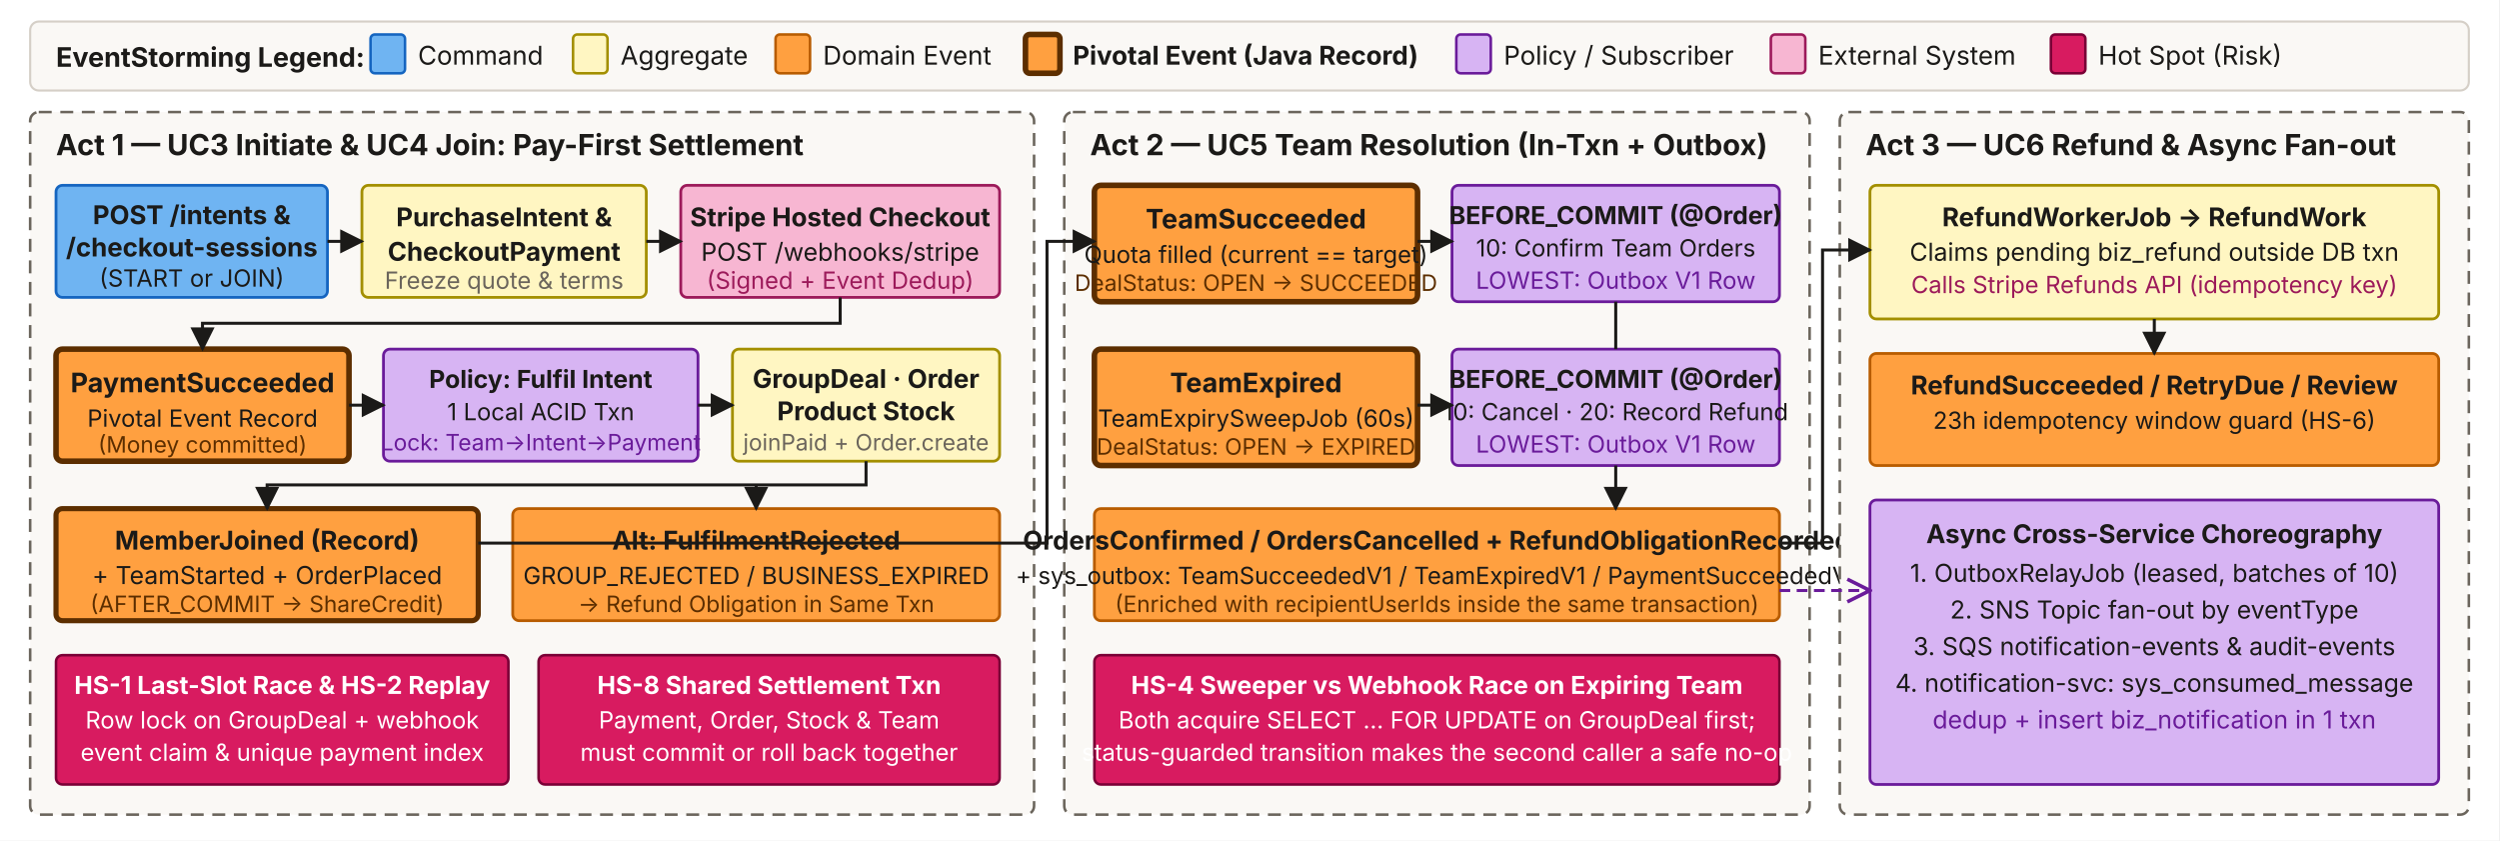
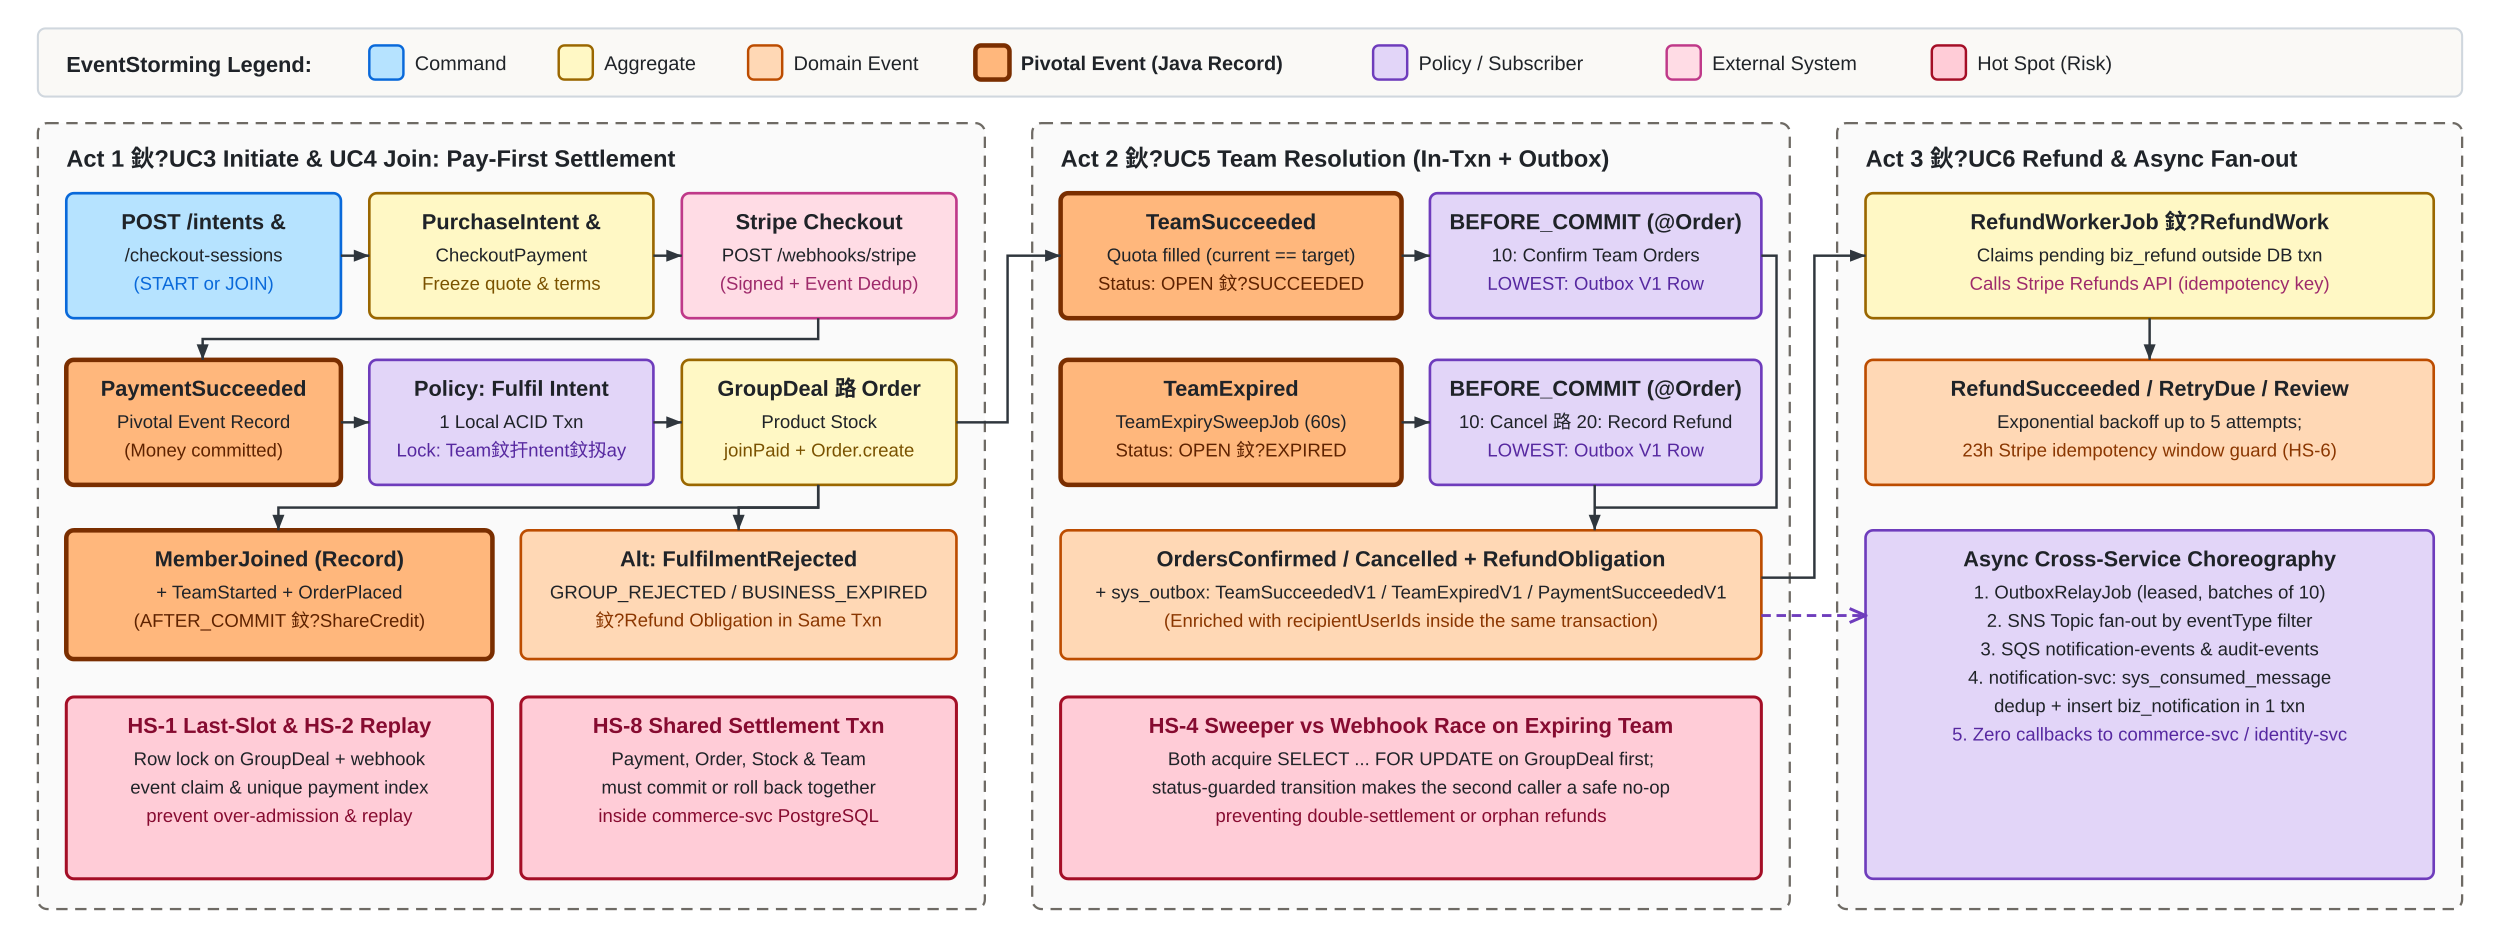
- <svg xmlns="http://www.w3.org/2000/svg" viewBox="0 0 1160 390" width="1160" height="390" font-family="Inter, Helvetica, Arial, sans-serif">
+ <svg xmlns="http://www.w3.org/2000/svg" viewBox="0 0 1320 500" width="100%" height="100%">
+   <rect width="1320" height="500" fill="#FFFFFF" />
  <defs>
-     <marker id="esArr" viewBox="0 0 10 10" refX="9" refY="5" markerWidth="8" markerHeight="8" orient="auto-start-reverse">
-       <path d="M0,0 L10,5 L0,10 z" fill="#1B1A18" />
+     <style>
+       text { font-family: Arial, Helvetica, sans-serif; fill: #1F2328; }
+       .title { font-size: 13px; font-weight: bold; }
+       .h1 { font-size: 12.5px; font-weight: bold; }
+       .h2 { font-size: 11.5px; font-weight: bold; }
+       .stereo { font-size: 10px; fill: #57606A; }
+       .body { font-size: 10.5px; fill: #1F2328; }
+       .small { font-size: 9.8px; fill: #57606A; }
+       .code { font-family: Consolas, 'Courier New', monospace; font-size: 9.8px; fill: #1F2328; }
+     </style>
+     <marker id="arrow-solid" viewBox="0 0 10 10" refX="9" refY="5" markerWidth="7" markerHeight="7" orient="auto-start-reverse">
+       <path d="M 0 1.5 L 9 5 L 0 8.5 z" fill="#2F363D" />
    </marker>
-     <marker id="esOpen" viewBox="0 0 12 12" refX="11" refY="6" markerWidth="9" markerHeight="9" orient="auto-start-reverse">
-       <path d="M1,1 L11,6 L1,11" fill="none" stroke="#6A1B9A" stroke-width="1.6" />
+     <marker id="arrow-open" viewBox="0 0 10 10" refX="9" refY="5" markerWidth="7" markerHeight="7" orient="auto-start-reverse">
+       <path d="M 1 1.5 L 9 5 L 1 8.5" fill="none" stroke="#2F363D" stroke-width="1.5" />
+     </marker>
+     <marker id="arrow-red" viewBox="0 0 10 10" refX="9" refY="5" markerWidth="7" markerHeight="7" orient="auto-start-reverse">
+       <path d="M 0 1.5 L 9 5 L 0 8.5 z" fill="#C93B2B" />
+     </marker>
+     <marker id="arrow-purple" viewBox="0 0 10 10" refX="9" refY="5" markerWidth="7" markerHeight="7" orient="auto-start-reverse">
+       <path d="M 1 1.5 L 9 5 L 1 8.5" fill="none" stroke="#6E3CBC" stroke-width="1.5" />
+     </marker>
+     <marker id="diamond-black" viewBox="0 0 12 12" refX="1" refY="6" markerWidth="8" markerHeight="8" orient="auto">
+       <polygon points="1,6 6,2 11,6 6,10" fill="#1F2328" stroke="#1F2328" stroke-width="1" />
    </marker>
  </defs>
-   <rect x="0" y="0" width="1160" height="390" fill="#FFFFFF" />
-   <rect x="14" y="10" width="1132" height="32" rx="4" fill="#FAF8F5" stroke="#D5CFC7" stroke-width="1" />
-   <text x="26" y="31" font-size="12.5" font-weight="700" fill="#1B1A18">EventStorming Legend:</text>
-   <rect x="172" y="16" width="16" height="18" rx="2" fill="#6FB4F2" stroke="#1565C0" stroke-width="1.2" />
-   <text x="194" y="30" font-size="12" fill="#1B1A18">Command</text>
-   <rect x="266" y="16" width="16" height="18" rx="2" fill="#FFF6C2" stroke="#A38F00" stroke-width="1.2" />
-   <text x="288" y="30" font-size="12" fill="#1B1A18">Aggregate</text>
-   <rect x="360" y="16" width="16" height="18" rx="2" fill="#FFA040" stroke="#B85C00" stroke-width="1.2" />
-   <text x="382" y="30" font-size="12" fill="#1B1A18">Domain Event</text>
-   <rect x="476" y="16" width="16" height="18" rx="2" fill="#FFA040" stroke="#5C2E00" stroke-width="2.6" />
-   <text x="498" y="30" font-size="12" font-weight="700" fill="#1B1A18">Pivotal Event (Java Record)</text>
-   <rect x="676" y="16" width="16" height="18" rx="2" fill="#D7B4F3" stroke="#6A1B9A" stroke-width="1.2" />
-   <text x="698" y="30" font-size="12" fill="#1B1A18">Policy / Subscriber</text>
-   <rect x="822" y="16" width="16" height="18" rx="2" fill="#F7B6D2" stroke="#9C1A5A" stroke-width="1.2" />
-   <text x="844" y="30" font-size="12" fill="#1B1A18">External System</text>
-   <rect x="952" y="16" width="16" height="18" rx="2" fill="#D81B60" stroke="#7A0036" stroke-width="1.2" />
-   <text x="974" y="30" font-size="12" fill="#1B1A18">Hot Spot (Risk)</text>
-   <rect x="14" y="52" width="466" height="326" rx="4" fill="#FAF8F5" stroke="#6B655C" stroke-width="1.2" stroke-dasharray="6 4" />
-   <text x="26" y="72" font-size="13.5" font-weight="700" fill="#1B1A18">Act 1 — UC3 Initiate &amp; UC4 Join: Pay-First Settlement</text>
-   <rect x="26" y="86" width="126" height="52" rx="3" fill="#6FB4F2" stroke="#1565C0" stroke-width="1.3" />
-   <text x="89" y="104" font-size="12" font-weight="700" fill="#1B1A18" text-anchor="middle">POST /intents &amp;</text>
-   <text x="89" y="119" font-size="12" font-weight="700" fill="#1B1A18" text-anchor="middle">/checkout-sessions</text>
-   <text x="89" y="133" font-size="11" fill="#1B1A18" text-anchor="middle">(START or JOIN)</text>
-   <rect x="168" y="86" width="132" height="52" rx="3" fill="#FFF6C2" stroke="#A38F00" stroke-width="1.3" />
-   <text x="234" y="105" font-size="12" font-weight="700" fill="#1B1A18" text-anchor="middle">PurchaseIntent &amp;</text>
-   <text x="234" y="121" font-size="12" font-weight="700" fill="#1B1A18" text-anchor="middle">CheckoutPayment</text>
-   <text x="234" y="134" font-size="11" fill="#6B655C" text-anchor="middle">Freeze quote &amp; terms</text>
-   <rect x="316" y="86" width="148" height="52" rx="3" fill="#F7B6D2" stroke="#9C1A5A" stroke-width="1.3" />
-   <text x="390" y="105" font-size="12" font-weight="700" fill="#1B1A18" text-anchor="middle">Stripe Hosted Checkout</text>
-   <text x="390" y="121" font-size="11.5" fill="#1B1A18" text-anchor="middle">POST /webhooks/stripe</text>
-   <text x="390" y="134" font-size="11" fill="#9C1A5A" text-anchor="middle">(Signed + Event Dedup)</text>
-   <rect x="26" y="162" width="136" height="52" rx="3" fill="#FFA040" stroke="#5C2E00" stroke-width="2.6" />
-   <text x="94" y="182" font-size="12.5" font-weight="700" fill="#1B1A18" text-anchor="middle">PaymentSucceeded</text>
-   <text x="94" y="198" font-size="11" fill="#1B1A18" text-anchor="middle">Pivotal Event Record</text>
-   <text x="94" y="210" font-size="10.5" fill="#5C2E00" text-anchor="middle">(Money committed)</text>
-   <rect x="178" y="162" width="146" height="52" rx="3" fill="#D7B4F3" stroke="#6A1B9A" stroke-width="1.3" />
-   <text x="251" y="180" font-size="11.5" font-weight="700" fill="#1B1A18" text-anchor="middle">Policy: Fulfil Intent</text>
-   <text x="251" y="195" font-size="11" fill="#1B1A18" text-anchor="middle">1 Local ACID Txn</text>
-   <text x="251" y="209" font-size="10.5" fill="#6A1B9A" text-anchor="middle">Lock: Team→Intent→Payment</text>
-   <rect x="340" y="162" width="124" height="52" rx="3" fill="#FFF6C2" stroke="#A38F00" stroke-width="1.3" />
-   <text x="402" y="180" font-size="12" font-weight="700" fill="#1B1A18" text-anchor="middle">GroupDeal · Order</text>
-   <text x="402" y="195" font-size="12" font-weight="700" fill="#1B1A18" text-anchor="middle">Product Stock</text>
-   <text x="402" y="209" font-size="10.5" fill="#6B655C" text-anchor="middle">joinPaid + Order.create</text>
-   <rect x="26" y="236" width="196" height="52" rx="3" fill="#FFA040" stroke="#5C2E00" stroke-width="2.4" />
-   <text x="124" y="255" font-size="12" font-weight="700" fill="#1B1A18" text-anchor="middle">MemberJoined (Record)</text>
-   <text x="124" y="271" font-size="11.5" fill="#1B1A18" text-anchor="middle">+ TeamStarted + OrderPlaced</text>
-   <text x="124" y="284" font-size="10.5" fill="#5C2E00" text-anchor="middle">(AFTER_COMMIT → ShareCredit)</text>
-   <rect x="238" y="236" width="226" height="52" rx="3" fill="#FFA040" stroke="#B85C00" stroke-width="1.3" />
-   <text x="351" y="255" font-size="12" font-weight="700" fill="#1B1A18" text-anchor="middle">Alt: FulfilmentRejected</text>
-   <text x="351" y="271" font-size="11" fill="#1B1A18" text-anchor="middle">GROUP_REJECTED / BUSINESS_EXPIRED</text>
-   <text x="351" y="284" font-size="10.5" fill="#5C2E00" text-anchor="middle">→ Refund Obligation in Same Txn</text>
-   <rect x="26" y="304" width="210" height="60" rx="3" fill="#D81B60" stroke="#7A0036" stroke-width="1.2" />
-   <text x="131" y="322" font-size="11.5" font-weight="700" fill="#FFFFFF" text-anchor="middle">HS-1 Last-Slot Race &amp; HS-2 Replay</text>
-   <text x="131" y="338" font-size="11" fill="#FFFFFF" text-anchor="middle">Row lock on GroupDeal + webhook</text>
-   <text x="131" y="353" font-size="11" fill="#FFFFFF" text-anchor="middle">event claim &amp; unique payment index</text>
-   <rect x="250" y="304" width="214" height="60" rx="3" fill="#D81B60" stroke="#7A0036" stroke-width="1.2" />
-   <text x="357" y="322" font-size="11.5" font-weight="700" fill="#FFFFFF" text-anchor="middle">HS-8 Shared Settlement Txn</text>
-   <text x="357" y="338" font-size="11" fill="#FFFFFF" text-anchor="middle">Payment, Order, Stock &amp; Team</text>
-   <text x="357" y="353" font-size="11" fill="#FFFFFF" text-anchor="middle">must commit or roll back together</text>
-   <rect x="494" y="52" width="346" height="326" rx="4" fill="#FAF8F5" stroke="#6B655C" stroke-width="1.2" stroke-dasharray="6 4" />
-   <text x="506" y="72" font-size="13.5" font-weight="700" fill="#1B1A18">Act 2 — UC5 Team Resolution (In-Txn + Outbox)</text>
-   <rect x="508" y="86" width="150" height="54" rx="3" fill="#FFA040" stroke="#5C2E00" stroke-width="2.6" />
-   <text x="583" y="106" font-size="12.5" font-weight="700" fill="#1B1A18" text-anchor="middle">TeamSucceeded</text>
-   <text x="583" y="122" font-size="11" fill="#1B1A18" text-anchor="middle">Quota filled (current == target)</text>
-   <text x="583" y="135" font-size="10.5" fill="#5C2E00" text-anchor="middle">DealStatus: OPEN → SUCCEEDED</text>
-   <rect x="674" y="86" width="152" height="54" rx="3" fill="#D7B4F3" stroke="#6A1B9A" stroke-width="1.3" />
-   <text x="750" y="104" font-size="11.5" font-weight="700" fill="#1B1A18" text-anchor="middle">BEFORE_COMMIT (@Order)</text>
-   <text x="750" y="119" font-size="11" fill="#1B1A18" text-anchor="middle">10: Confirm Team Orders</text>
-   <text x="750" y="134" font-size="11" fill="#6A1B9A" text-anchor="middle">LOWEST: Outbox V1 Row</text>
-   <rect x="508" y="162" width="150" height="54" rx="3" fill="#FFA040" stroke="#5C2E00" stroke-width="2.6" />
-   <text x="583" y="182" font-size="12.5" font-weight="700" fill="#1B1A18" text-anchor="middle">TeamExpired</text>
-   <text x="583" y="198" font-size="11" fill="#1B1A18" text-anchor="middle">TeamExpirySweepJob (60s)</text>
-   <text x="583" y="211" font-size="10.5" fill="#5C2E00" text-anchor="middle">DealStatus: OPEN → EXPIRED</text>
-   <rect x="674" y="162" width="152" height="54" rx="3" fill="#D7B4F3" stroke="#6A1B9A" stroke-width="1.3" />
-   <text x="750" y="180" font-size="11.5" font-weight="700" fill="#1B1A18" text-anchor="middle">BEFORE_COMMIT (@Order)</text>
-   <text x="750" y="195" font-size="11" fill="#1B1A18" text-anchor="middle">10: Cancel · 20: Record Refund</text>
-   <text x="750" y="210" font-size="11" fill="#6A1B9A" text-anchor="middle">LOWEST: Outbox V1 Row</text>
-   <rect x="508" y="236" width="318" height="52" rx="3" fill="#FFA040" stroke="#B85C00" stroke-width="1.3" />
-   <text x="667" y="255" font-size="12" font-weight="700" fill="#1B1A18" text-anchor="middle">OrdersConfirmed / OrdersCancelled + RefundObligationRecorded</text>
-   <text x="667" y="271" font-size="11" fill="#1B1A18" text-anchor="middle">+ sys_outbox: TeamSucceededV1 / TeamExpiredV1 / PaymentSucceededV1</text>
-   <text x="667" y="284" font-size="10.5" fill="#5C2E00" text-anchor="middle">(Enriched with recipientUserIds inside the same transaction)</text>
-   <rect x="508" y="304" width="318" height="60" rx="3" fill="#D81B60" stroke="#7A0036" stroke-width="1.2" />
-   <text x="667" y="322" font-size="11.5" font-weight="700" fill="#FFFFFF" text-anchor="middle">HS-4 Sweeper vs Webhook Race on Expiring Team</text>
-   <text x="667" y="338" font-size="11" fill="#FFFFFF" text-anchor="middle">Both acquire SELECT ... FOR UPDATE on GroupDeal first;</text>
-   <text x="667" y="353" font-size="11" fill="#FFFFFF" text-anchor="middle">status-guarded transition makes the second caller a safe no-op</text>
-   <rect x="854" y="52" width="292" height="326" rx="4" fill="#FAF8F5" stroke="#6B655C" stroke-width="1.2" stroke-dasharray="6 4" />
-   <text x="866" y="72" font-size="13.5" font-weight="700" fill="#1B1A18">Act 3 — UC6 Refund &amp; Async Fan-out</text>
-   <rect x="868" y="86" width="264" height="62" rx="3" fill="#FFF6C2" stroke="#A38F00" stroke-width="1.3" />
-   <text x="1000" y="105" font-size="12" font-weight="700" fill="#1B1A18" text-anchor="middle">RefundWorkerJob → RefundWork</text>
-   <text x="1000" y="121" font-size="11.5" fill="#1B1A18" text-anchor="middle">Claims pending biz_refund outside DB txn</text>
-   <text x="1000" y="136" font-size="11" fill="#9C1A5A" text-anchor="middle">Calls Stripe Refunds API (idempotency key)</text>
-   <rect x="868" y="164" width="264" height="52" rx="3" fill="#FFA040" stroke="#B85C00" stroke-width="1.3" />
-   <text x="1000" y="183" font-size="12" font-weight="700" fill="#1B1A18" text-anchor="middle">RefundSucceeded / RetryDue / Review</text>
-   <text x="1000" y="199" font-size="11" fill="#1B1A18" text-anchor="middle">23h idempotency window guard (HS-6)</text>
-   <rect x="868" y="232" width="264" height="132" rx="3" fill="#D7B4F3" stroke="#6A1B9A" stroke-width="1.3" />
-   <text x="1000" y="252" font-size="12" font-weight="700" fill="#1B1A18" text-anchor="middle">Async Cross-Service Choreography</text>
-   <text x="1000" y="270" font-size="11.5" fill="#1B1A18" text-anchor="middle">1. OutboxRelayJob (leased, batches of 10)</text>
-   <text x="1000" y="287" font-size="11.5" fill="#1B1A18" text-anchor="middle">2. SNS Topic fan-out by eventType</text>
-   <text x="1000" y="304" font-size="11.5" fill="#1B1A18" text-anchor="middle">3. SQS notification-events &amp; audit-events</text>
-   <text x="1000" y="321" font-size="11.5" fill="#1B1A18" text-anchor="middle">4. notification-svc: sys_consumed_message</text>
-   <text x="1000" y="338" font-size="11.5" fill="#6A1B9A" text-anchor="middle">dedup + insert biz_notification in 1 txn</text>
-   <g stroke="#1B1A18" stroke-width="1.4" fill="none">
-     <line x1="152" y1="112" x2="168" y2="112" marker-end="url(#esArr)" />
-     <line x1="300" y1="112" x2="316" y2="112" marker-end="url(#esArr)" />
-     <polyline points="390,138 390,150 94,150 94,162" marker-end="url(#esArr)" />
-     <line x1="162" y1="188" x2="178" y2="188" marker-end="url(#esArr)" />
-     <line x1="324" y1="188" x2="340" y2="188" marker-end="url(#esArr)" />
-     <polyline points="402,214 402,225 124,225 124,236" marker-end="url(#esArr)" />
-     <line x1="351" y1="225" x2="351" y2="236" marker-end="url(#esArr)" />
-     <polyline points="222,252 486,252 486,112 508,112" marker-end="url(#esArr)" />
-     <line x1="658" y1="112" x2="674" y2="112" marker-end="url(#esArr)" />
-     <line x1="658" y1="188" x2="674" y2="188" marker-end="url(#esArr)" />
-     <line x1="750" y1="140" x2="750" y2="162" />
-     <line x1="750" y1="216" x2="750" y2="236" marker-end="url(#esArr)" />
-     <polyline points="826,252 846,252 846,116 868,116" marker-end="url(#esArr)" />
-     <line x1="1000" y1="148" x2="1000" y2="164" marker-end="url(#esArr)" />
-     <line x1="826" y1="274" x2="868" y2="274" stroke="#6A1B9A" stroke-dasharray="5 3" marker-end="url(#esOpen)" />
-   </g>
+   <rect x="20" y="15" width="1280" height="36" fill="#FAF9F6" stroke="#D0D7DE" stroke-width="1.1" rx="4" />
+   <text x="35" y="38" class="h2">EventStorming Legend:</text>
+   <rect x="195" y="24" width="18" height="18" fill="#B6E3FF" stroke="#0969DA" stroke-width="1.3" rx="3" />
+   <text x="219" y="37" class="body" style="font-weight:normal">Command</text>
+   <rect x="295" y="24" width="18" height="18" fill="#FFF8C5" stroke="#9A6700" stroke-width="1.3" rx="3" />
+   <text x="319" y="37" class="body" style="font-weight:normal">Aggregate</text>
+   <rect x="395" y="24" width="18" height="18" fill="#FFD8B5" stroke="#BC4C00" stroke-width="1.3" rx="3" />
+   <text x="419" y="37" class="body" style="font-weight:normal">Domain Event</text>
+   <rect x="515" y="24" width="18" height="18" fill="#FFB77C" stroke="#7A2E00" stroke-width="2.4" rx="3" />
+   <text x="539" y="37" class="body" style="font-weight:bold">Pivotal Event (Java Record)</text>
+   <rect x="725" y="24" width="18" height="18" fill="#E2D5F8" stroke="#6E3CBC" stroke-width="1.3" rx="3" />
+   <text x="749" y="37" class="body" style="font-weight:normal">Policy / Subscriber</text>
+   <rect x="880" y="24" width="18" height="18" fill="#FFDCE5" stroke="#BF3989" stroke-width="1.3" rx="3" />
+   <text x="904" y="37" class="body" style="font-weight:normal">External System</text>
+   <rect x="1020" y="24" width="18" height="18" fill="#FFCCD7" stroke="#A40E26" stroke-width="1.3" rx="3" />
+   <text x="1044" y="37" class="body" style="font-weight:normal">Hot Spot (Risk)</text>
+   <rect x="20" y="65" width="500" height="415" fill="#FAFAFA" stroke="#6E6A64" stroke-width="1.2" stroke-dasharray="6,4" rx="5" />
+   <text x="35" y="88" class="h1">Act 1 鈥?UC3 Initiate &amp; UC4 Join: Pay-First Settlement</text>
+   <rect x="545" y="65" width="400" height="415" fill="#FAFAFA" stroke="#6E6A64" stroke-width="1.2" stroke-dasharray="6,4" rx="5" />
+   <text x="560" y="88" class="h1">Act 2 鈥?UC5 Team Resolution (In-Txn + Outbox)</text>
+   <rect x="970" y="65" width="330" height="415" fill="#FAFAFA" stroke="#6E6A64" stroke-width="1.2" stroke-dasharray="6,4" rx="5" />
+   <text x="985" y="88" class="h1">Act 3 鈥?UC6 Refund &amp; Async Fan-out</text>
+   <rect x="35" y="102" width="145" height="66" fill="#B6E3FF" stroke="#0969DA" stroke-width="1.4" rx="4" />
+   <text x="107.5" y="121" text-anchor="middle" class="h2" style="fill:#1F2328">POST /intents &amp;</text>
+   <text x="107.5" y="138" text-anchor="middle" class="small" style="fill:#1F2328">/checkout-sessions</text>
+   <text x="107.5" y="153" text-anchor="middle" class="small" style="fill:#0969DA">(START or JOIN)</text>
+   <rect x="195" y="102" width="150" height="66" fill="#FFF8C5" stroke="#9A6700" stroke-width="1.4" rx="4" />
+   <text x="270.0" y="121" text-anchor="middle" class="h2" style="fill:#1F2328">PurchaseIntent &amp;</text>
+   <text x="270.0" y="138" text-anchor="middle" class="small" style="fill:#1F2328">CheckoutPayment</text>
+   <text x="270.0" y="153" text-anchor="middle" class="small" style="fill:#7A5200">Freeze quote &amp; terms</text>
+   <rect x="360" y="102" width="145" height="66" fill="#FFDCE5" stroke="#BF3989" stroke-width="1.4" rx="4" />
+   <text x="432.5" y="121" text-anchor="middle" class="h2" style="fill:#1F2328">Stripe Checkout</text>
+   <text x="432.5" y="138" text-anchor="middle" class="small" style="fill:#1F2328">POST /webhooks/stripe</text>
+   <text x="432.5" y="153" text-anchor="middle" class="small" style="fill:#9E2A6B">(Signed + Event Dedup)</text>
+   <line x1="180" y1="135" x2="195" y2="135" stroke="#2F363D" stroke-width="1.3" marker-end="url(#arrow-solid)" />
+   <line x1="345" y1="135" x2="360" y2="135" stroke="#2F363D" stroke-width="1.3" marker-end="url(#arrow-solid)" />
+   <rect x="35" y="190" width="145" height="66" fill="#FFB77C" stroke="#7A2E00" stroke-width="2.4" rx="4" />
+   <text x="107.5" y="209" text-anchor="middle" class="h2" style="fill:#1F2328">PaymentSucceeded</text>
+   <text x="107.5" y="226" text-anchor="middle" class="small" style="fill:#1F2328">Pivotal Event Record</text>
+   <text x="107.5" y="241" text-anchor="middle" class="small" style="fill:#5E2200">(Money committed)</text>
+   <rect x="195" y="190" width="150" height="66" fill="#E2D5F8" stroke="#6E3CBC" stroke-width="1.4" rx="4" />
+   <text x="270.0" y="209" text-anchor="middle" class="h2" style="fill:#1F2328">Policy: Fulfil Intent</text>
+   <text x="270.0" y="226" text-anchor="middle" class="small" style="fill:#1F2328">1 Local ACID Txn</text>
+   <text x="270.0" y="241" text-anchor="middle" class="small" style="fill:#5628A0">Lock: Team鈫扞ntent鈫扨ay</text>
+   <rect x="360" y="190" width="145" height="66" fill="#FFF8C5" stroke="#9A6700" stroke-width="1.4" rx="4" />
+   <text x="432.5" y="209" text-anchor="middle" class="h2" style="fill:#1F2328">GroupDeal 路 Order</text>
+   <text x="432.5" y="226" text-anchor="middle" class="small" style="fill:#1F2328">Product Stock</text>
+   <text x="432.5" y="241" text-anchor="middle" class="small" style="fill:#7A5200">joinPaid + Order.create</text>
+   <polyline points="432,168 432,179 107,179 107,190" fill="none" stroke="#2F363D" stroke-width="1.3" marker-end="url(#arrow-solid)" />
+   <line x1="180" y1="223" x2="195" y2="223" stroke="#2F363D" stroke-width="1.3" marker-end="url(#arrow-solid)" />
+   <line x1="345" y1="223" x2="360" y2="223" stroke="#2F363D" stroke-width="1.3" marker-end="url(#arrow-solid)" />
+   <rect x="35" y="280" width="225" height="68" fill="#FFB77C" stroke="#7A2E00" stroke-width="2.4" rx="4" />
+   <text x="147.5" y="299" text-anchor="middle" class="h2" style="fill:#1F2328">MemberJoined (Record)</text>
+   <text x="147.5" y="316" text-anchor="middle" class="small" style="fill:#1F2328">+ TeamStarted + OrderPlaced</text>
+   <text x="147.5" y="331" text-anchor="middle" class="small" style="fill:#5E2200">(AFTER_COMMIT 鈫?ShareCredit)</text>
+   <rect x="275" y="280" width="230" height="68" fill="#FFD8B5" stroke="#BC4C00" stroke-width="1.4" rx="4" />
+   <text x="390.0" y="299" text-anchor="middle" class="h2" style="fill:#1F2328">Alt: FulfilmentRejected</text>
+   <text x="390.0" y="316" text-anchor="middle" class="small" style="fill:#1F2328">GROUP_REJECTED / BUSINESS_EXPIRED</text>
+   <text x="390.0" y="331" text-anchor="middle" class="small" style="fill:#8A3600">鈫?Refund Obligation in Same Txn</text>
+   <polyline points="432,256 432,268 147,268 147,280" fill="none" stroke="#2F363D" stroke-width="1.3" marker-end="url(#arrow-solid)" />
+   <polyline points="432,256 432,268 390,268 390,280" fill="none" stroke="#2F363D" stroke-width="1.3" marker-end="url(#arrow-solid)" />
+   <rect x="35" y="368" width="225" height="96" fill="#FFCCD7" stroke="#A40E26" stroke-width="1.6" rx="4" />
+   <text x="147.5" y="387" text-anchor="middle" class="h2" style="fill:#860B30">HS-1 Last-Slot &amp; HS-2 Replay</text>
+   <text x="147.5" y="404" text-anchor="middle" class="small" style="fill:#1F2328">Row lock on GroupDeal + webhook</text>
+   <text x="147.5" y="419" text-anchor="middle" class="small" style="fill:#1F2328">event claim &amp; unique payment index</text>
+   <text x="147.5" y="434" text-anchor="middle" class="small" style="fill:#860B30">prevent over-admission &amp; replay</text>
+   <rect x="275" y="368" width="230" height="96" fill="#FFCCD7" stroke="#A40E26" stroke-width="1.6" rx="4" />
+   <text x="390.0" y="387" text-anchor="middle" class="h2" style="fill:#860B30">HS-8 Shared Settlement Txn</text>
+   <text x="390.0" y="404" text-anchor="middle" class="small" style="fill:#1F2328">Payment, Order, Stock &amp; Team</text>
+   <text x="390.0" y="419" text-anchor="middle" class="small" style="fill:#1F2328">must commit or roll back together</text>
+   <text x="390.0" y="434" text-anchor="middle" class="small" style="fill:#860B30">inside commerce-svc PostgreSQL</text>
+   <rect x="560" y="102" width="180" height="66" fill="#FFB77C" stroke="#7A2E00" stroke-width="2.4" rx="4" />
+   <text x="650.0" y="121" text-anchor="middle" class="h2" style="fill:#1F2328">TeamSucceeded</text>
+   <text x="650.0" y="138" text-anchor="middle" class="small" style="fill:#1F2328">Quota filled (current == target)</text>
+   <text x="650.0" y="153" text-anchor="middle" class="small" style="fill:#5E2200">Status: OPEN 鈫?SUCCEEDED</text>
+   <rect x="755" y="102" width="175" height="66" fill="#E2D5F8" stroke="#6E3CBC" stroke-width="1.4" rx="4" />
+   <text x="842.5" y="121" text-anchor="middle" class="h2" style="fill:#1F2328">BEFORE_COMMIT (@Order)</text>
+   <text x="842.5" y="138" text-anchor="middle" class="small" style="fill:#1F2328">10: Confirm Team Orders</text>
+   <text x="842.5" y="153" text-anchor="middle" class="small" style="fill:#5628A0">LOWEST: Outbox V1 Row</text>
+   <line x1="740" y1="135" x2="755" y2="135" stroke="#2F363D" stroke-width="1.3" marker-end="url(#arrow-solid)" />
+   <polyline points="505,223 532,223 532,135 560,135" fill="none" stroke="#2F363D" stroke-width="1.3" marker-end="url(#arrow-solid)" />
+   <rect x="560" y="190" width="180" height="66" fill="#FFB77C" stroke="#7A2E00" stroke-width="2.4" rx="4" />
+   <text x="650.0" y="209" text-anchor="middle" class="h2" style="fill:#1F2328">TeamExpired</text>
+   <text x="650.0" y="226" text-anchor="middle" class="small" style="fill:#1F2328">TeamExpirySweepJob (60s)</text>
+   <text x="650.0" y="241" text-anchor="middle" class="small" style="fill:#5E2200">Status: OPEN 鈫?EXPIRED</text>
+   <rect x="755" y="190" width="175" height="66" fill="#E2D5F8" stroke="#6E3CBC" stroke-width="1.4" rx="4" />
+   <text x="842.5" y="209" text-anchor="middle" class="h2" style="fill:#1F2328">BEFORE_COMMIT (@Order)</text>
+   <text x="842.5" y="226" text-anchor="middle" class="small" style="fill:#1F2328">10: Cancel 路 20: Record Refund</text>
+   <text x="842.5" y="241" text-anchor="middle" class="small" style="fill:#5628A0">LOWEST: Outbox V1 Row</text>
+   <line x1="740" y1="223" x2="755" y2="223" stroke="#2F363D" stroke-width="1.3" marker-end="url(#arrow-solid)" />
+   <rect x="560" y="280" width="370" height="68" fill="#FFD8B5" stroke="#BC4C00" stroke-width="1.4" rx="4" />
+   <text x="745.0" y="299" text-anchor="middle" class="h2" style="fill:#1F2328">OrdersConfirmed / Cancelled + RefundObligation</text>
+   <text x="745.0" y="316" text-anchor="middle" class="small" style="fill:#1F2328">+ sys_outbox: TeamSucceededV1 / TeamExpiredV1 / PaymentSucceededV1</text>
+   <text x="745.0" y="331" text-anchor="middle" class="small" style="fill:#8A3600">(Enriched with recipientUserIds inside the same transaction)</text>
+   <line x1="842" y1="256" x2="842" y2="280" stroke="#2F363D" stroke-width="1.3" marker-end="url(#arrow-solid)" />
+   <polyline points="930,135 938,135 938,268 842,268" fill="none" stroke="#2F363D" stroke-width="1.3" />
+   <rect x="560" y="368" width="370" height="96" fill="#FFCCD7" stroke="#A40E26" stroke-width="1.6" rx="4" />
+   <text x="745.0" y="387" text-anchor="middle" class="h2" style="fill:#860B30">HS-4 Sweeper vs Webhook Race on Expiring Team</text>
+   <text x="745.0" y="404" text-anchor="middle" class="small" style="fill:#1F2328">Both acquire SELECT ... FOR UPDATE on GroupDeal first;</text>
+   <text x="745.0" y="419" text-anchor="middle" class="small" style="fill:#1F2328">status-guarded transition makes the second caller a safe no-op</text>
+   <text x="745.0" y="434" text-anchor="middle" class="small" style="fill:#860B30">preventing double-settlement or orphan refunds</text>
+   <rect x="985" y="102" width="300" height="66" fill="#FFF8C5" stroke="#9A6700" stroke-width="1.4" rx="4" />
+   <text x="1135.0" y="121" text-anchor="middle" class="h2" style="fill:#1F2328">RefundWorkerJob 鈫?RefundWork</text>
+   <text x="1135.0" y="138" text-anchor="middle" class="small" style="fill:#1F2328">Claims pending biz_refund outside DB txn</text>
+   <text x="1135.0" y="153" text-anchor="middle" class="small" style="fill:#9E2A6B">Calls Stripe Refunds API (idempotency key)</text>
+   <polyline points="930,305 958,305 958,135 985,135" fill="none" stroke="#2F363D" stroke-width="1.3" marker-end="url(#arrow-solid)" />
+   <rect x="985" y="190" width="300" height="66" fill="#FFD8B5" stroke="#BC4C00" stroke-width="1.4" rx="4" />
+   <text x="1135.0" y="209" text-anchor="middle" class="h2" style="fill:#1F2328">RefundSucceeded / RetryDue / Review</text>
+   <text x="1135.0" y="226" text-anchor="middle" class="small" style="fill:#1F2328">Exponential backoff up to 5 attempts;</text>
+   <text x="1135.0" y="241" text-anchor="middle" class="small" style="fill:#8A3600">23h Stripe idempotency window guard (HS-6)</text>
+   <line x1="1135" y1="168" x2="1135" y2="190" stroke="#2F363D" stroke-width="1.3" marker-end="url(#arrow-solid)" />
+   <rect x="985" y="280" width="300" height="184" fill="#E2D5F8" stroke="#6E3CBC" stroke-width="1.4" rx="4" />
+   <text x="1135.0" y="299" text-anchor="middle" class="h2" style="fill:#1F2328">Async Cross-Service Choreography</text>
+   <text x="1135.0" y="316" text-anchor="middle" class="small" style="fill:#1F2328">1. OutboxRelayJob (leased, batches of 10)</text>
+   <text x="1135.0" y="331" text-anchor="middle" class="small" style="fill:#1F2328">2. SNS Topic fan-out by eventType filter</text>
+   <text x="1135.0" y="346" text-anchor="middle" class="small" style="fill:#1F2328">3. SQS notification-events &amp; audit-events</text>
+   <text x="1135.0" y="361" text-anchor="middle" class="small" style="fill:#1F2328">4. notification-svc: sys_consumed_message</text>
+   <text x="1135.0" y="376" text-anchor="middle" class="small" style="fill:#1F2328">   dedup + insert biz_notification in 1 txn</text>
+   <text x="1135.0" y="391" text-anchor="middle" class="small" style="fill:#5628A0">5. Zero callbacks to commerce-svc / identity-svc</text>
+   <line x1="930" y1="325" x2="985" y2="325" stroke="#6E3CBC" stroke-width="1.5" stroke-dasharray="5,3" marker-end="url(#arrow-purple)" />
</svg>
